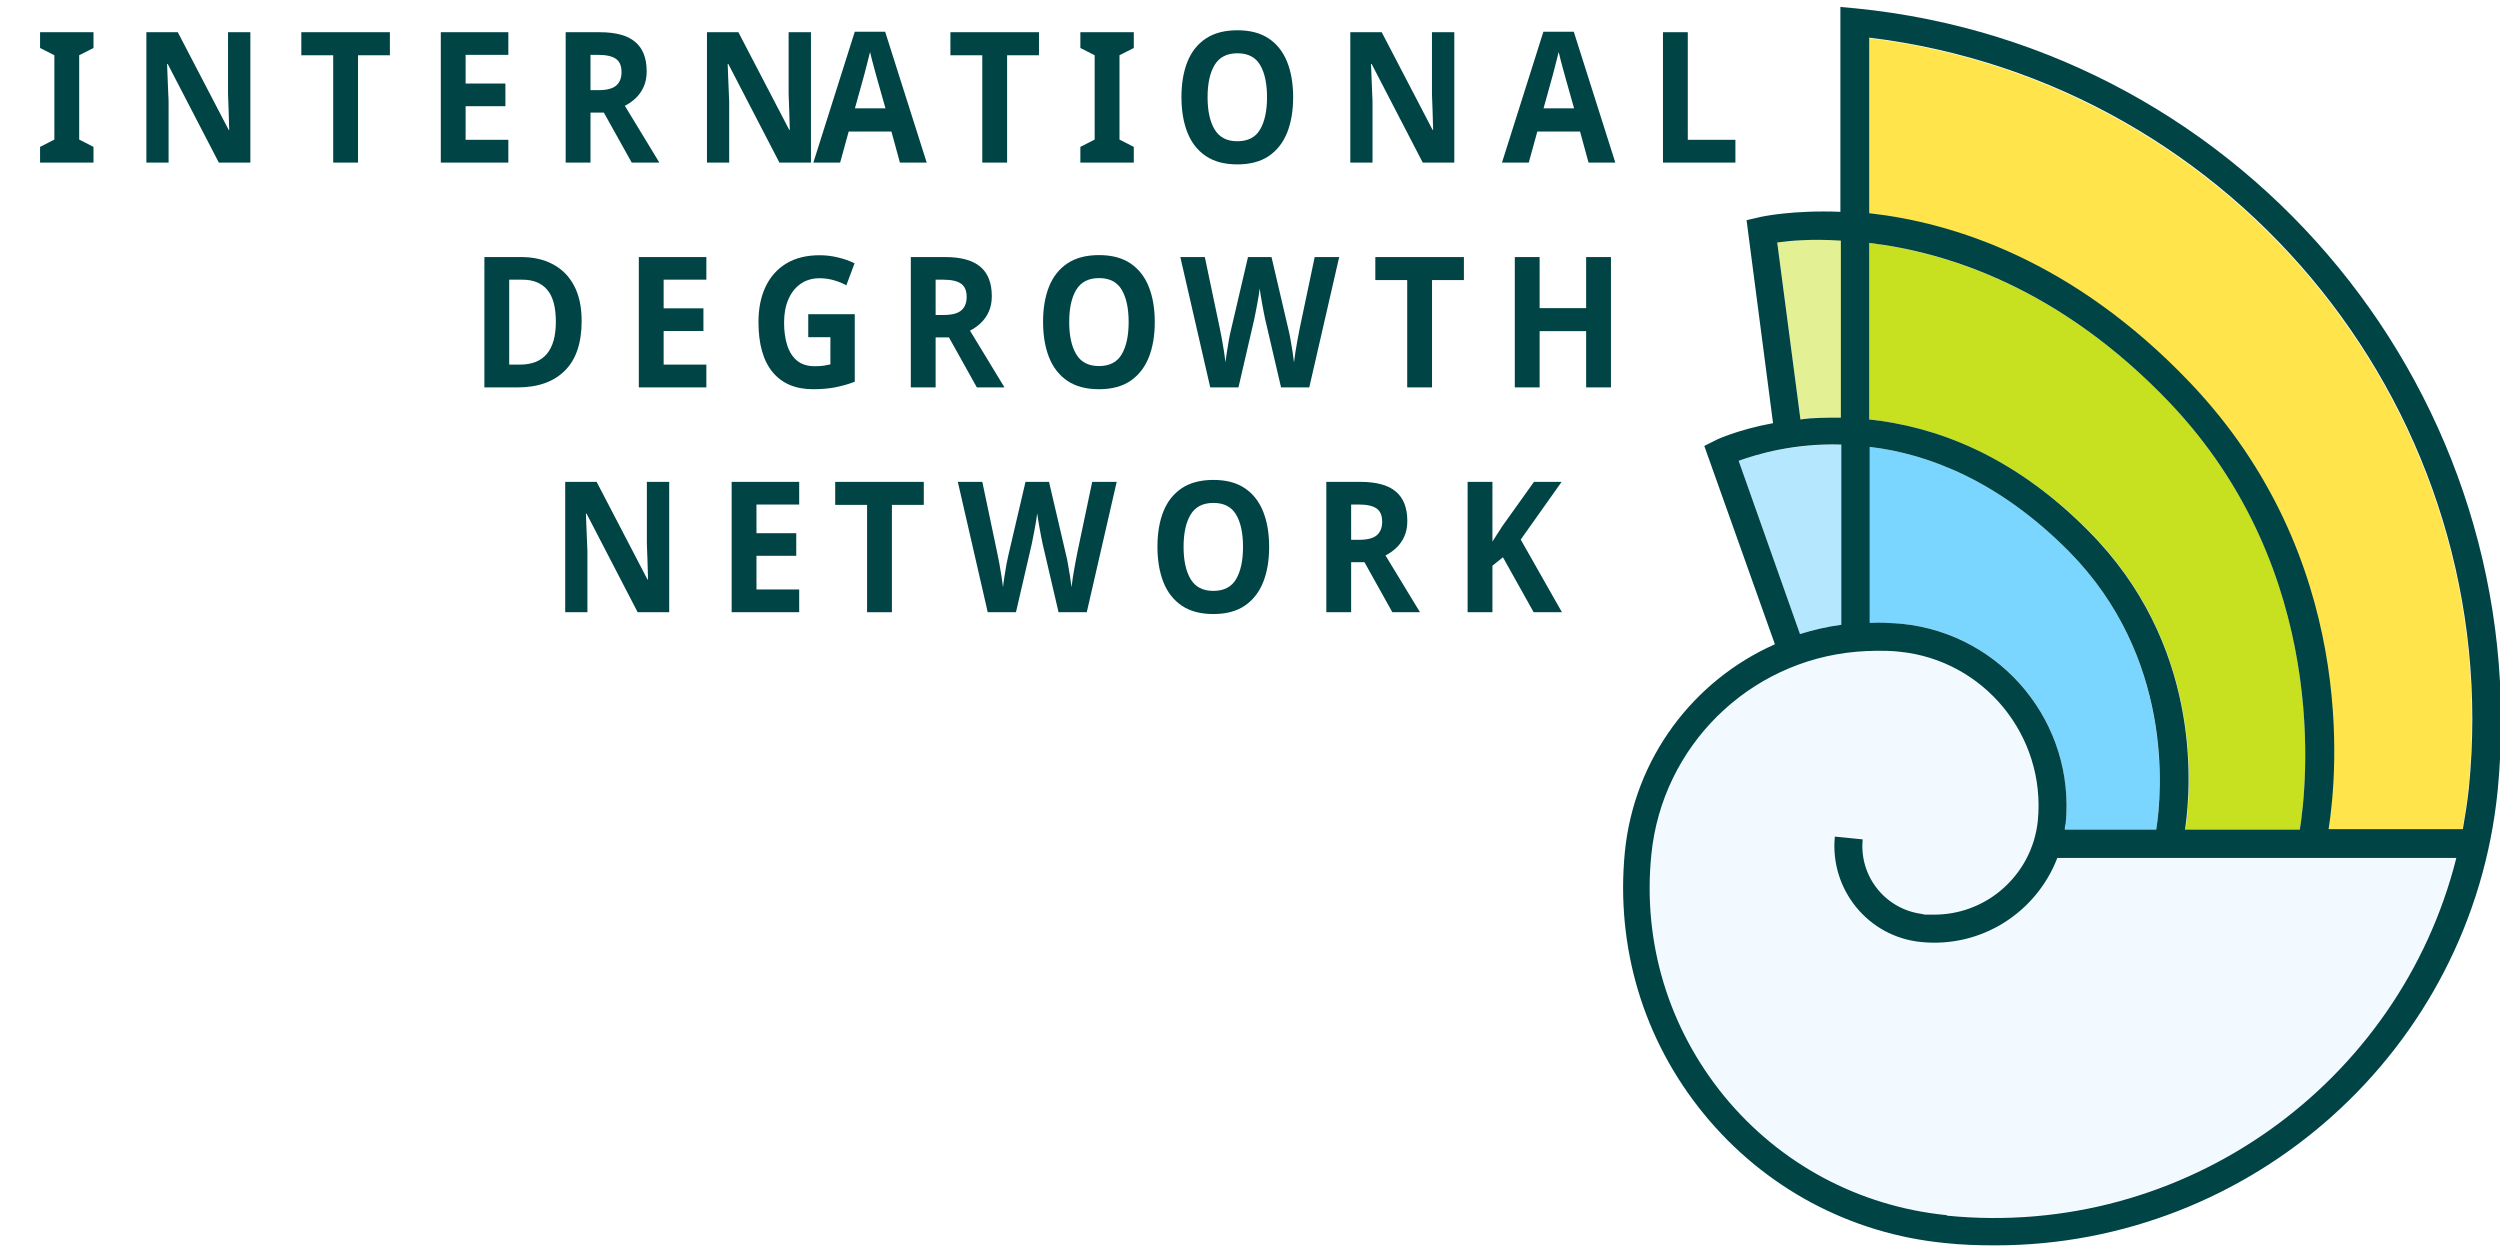
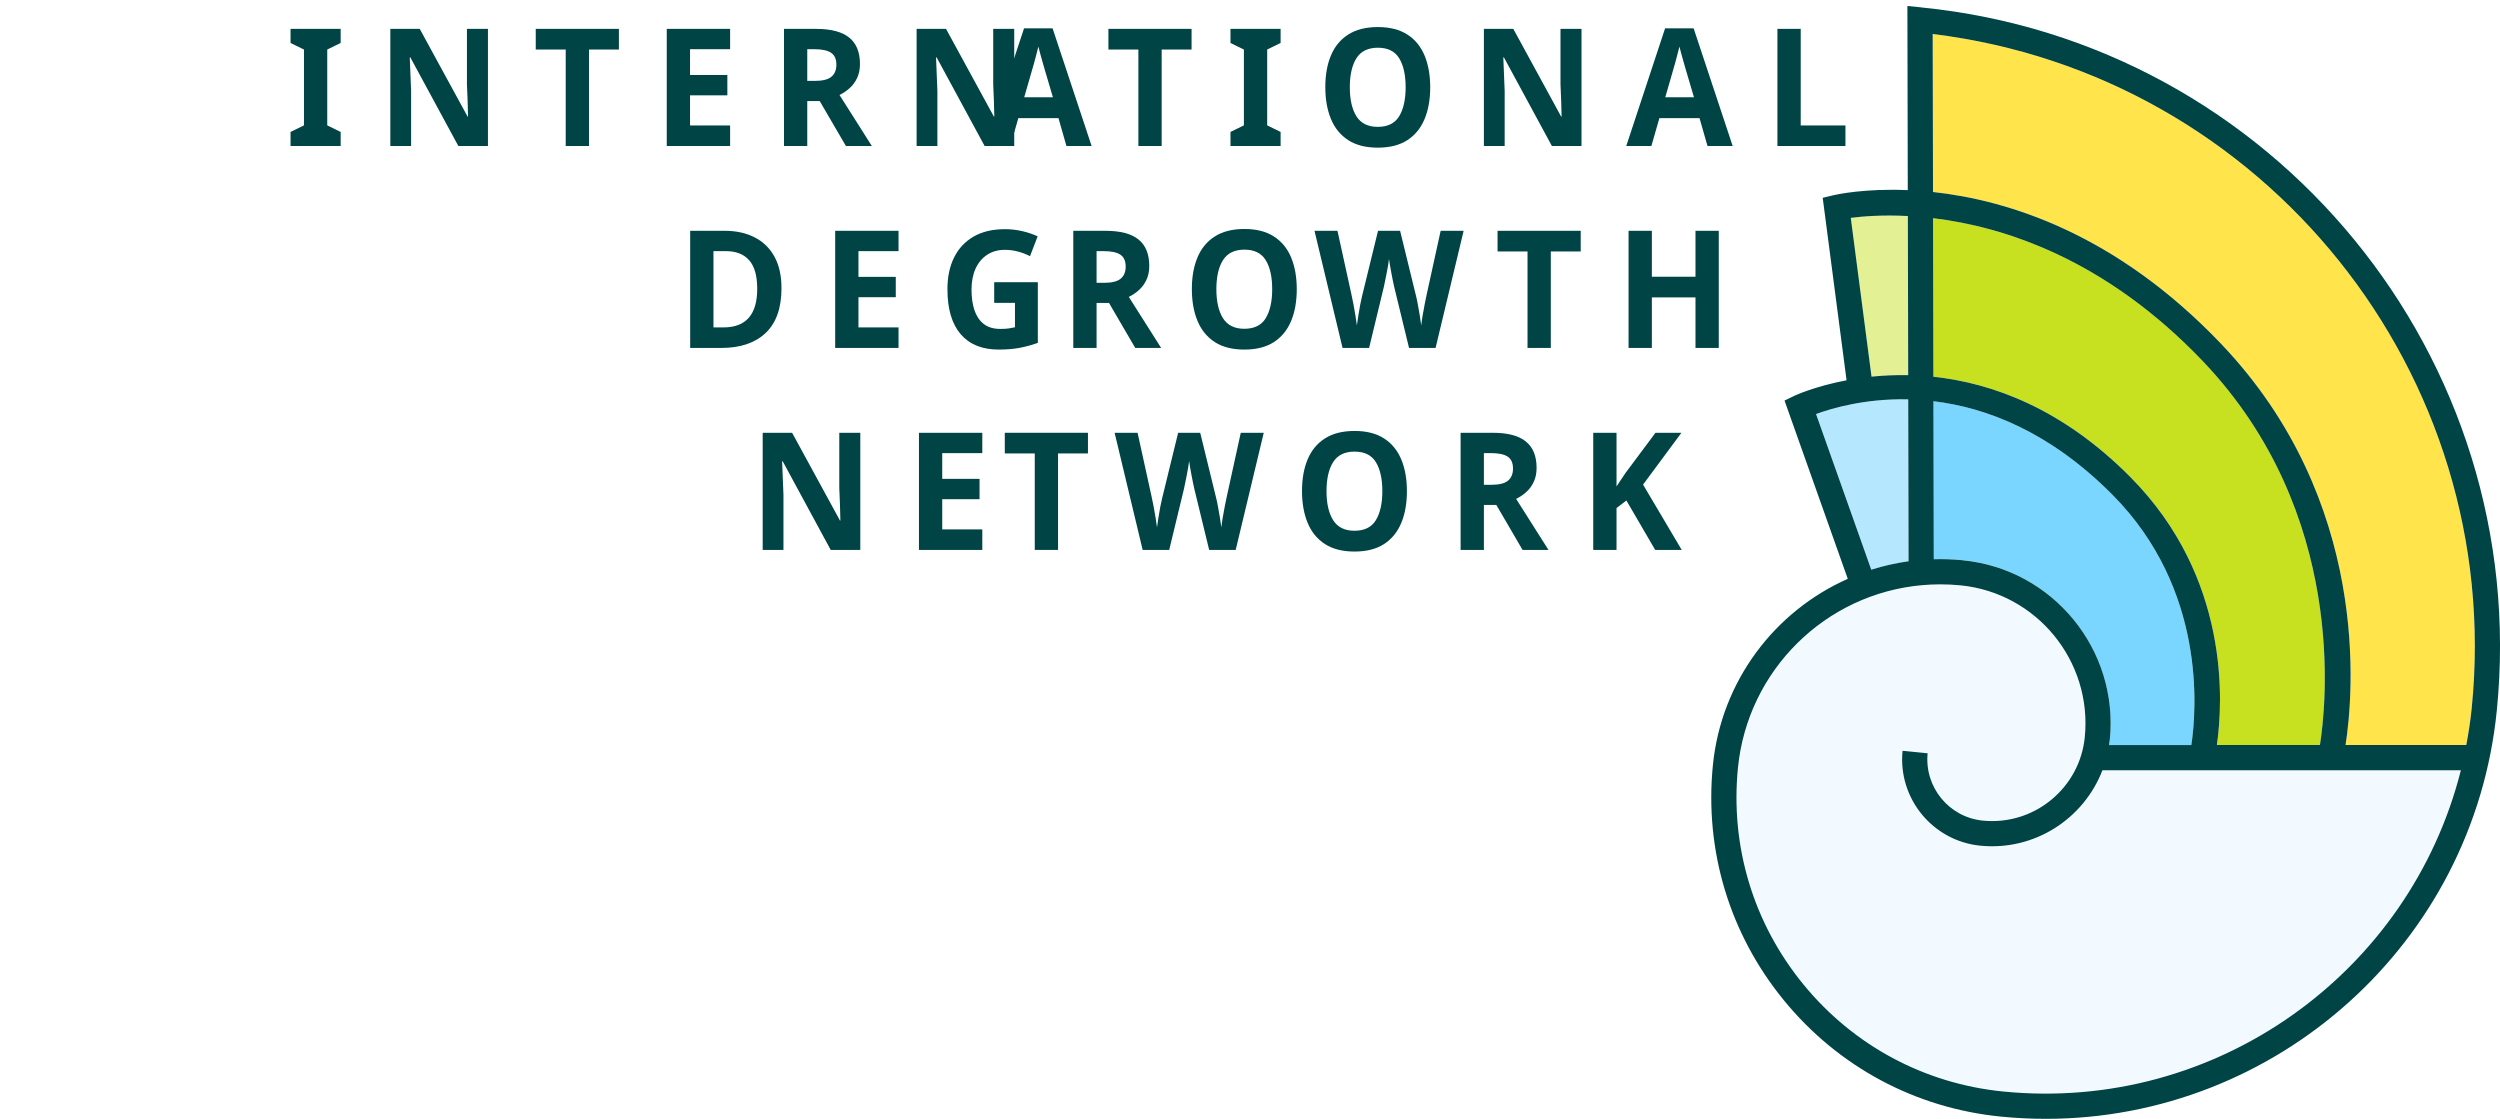
- <svg xmlns="http://www.w3.org/2000/svg" id="Layer_1" data-name="Layer 1" version="1.1" viewBox="0 0 538.2 268.2">
+ <svg xmlns="http://www.w3.org/2000/svg" id="Layer_1" viewBox="0 0 599.22 268.16">
  <defs>
-     <style>
-       .cls-1 {
-         letter-spacing: .2em;
-       }
- 
-       .cls-1, .cls-2, .cls-3, .cls-4, .cls-5, .cls-6 {
-         isolation: isolate;
-       }
- 
-       .cls-1, .cls-2, .cls-4, .cls-5, .cls-7, .cls-6 {
-         fill: #004446;
-       }
- 
-       .cls-1, .cls-2, .cls-4, .cls-5, .cls-6 {
-         font-family: CooperHewitt-Semibold, 'Cooper Hewitt';
-         font-size: 39.3px;
-         font-weight: 600;
-       }
- 
-       .cls-8 {
-         fill: #7ad5ff;
-       }
- 
-       .cls-8, .cls-9, .cls-10, .cls-11, .cls-7, .cls-12, .cls-13 {
-         stroke-width: 0px;
-       }
- 
-       .cls-9 {
-         fill: #f2faff;
-       }
- 
-       .cls-2 {
-         letter-spacing: .2em;
-       }
- 
-       .cls-10 {
-         fill: #c7e01f;
-       }
- 
-       .cls-4 {
-         letter-spacing: .2em;
-       }
- 
-       .cls-11 {
-         fill: #b5e8ff;
-       }
- 
-       .cls-5 {
-         letter-spacing: .1em;
-       }
- 
-       .cls-12 {
-         fill: #e3f094;
-       }
- 
-       .cls-13 {
-         fill: #ffe54b;
-       }
- 
-       .cls-6 {
-         letter-spacing: .2em;
-       }
-     </style>
+     <style>.cls-1{letter-spacing:.19em;}.cls-2{fill:#7ad5ff;}.cls-2,.cls-3,.cls-4,.cls-5,.cls-6,.cls-7,.cls-8{stroke-width:0px;}.cls-3{fill:#f2faff;}.cls-9{letter-spacing:.15em;}.cls-10{letter-spacing:.19em;}.cls-11{font-family:CooperHewitt-Semibold, 'Cooper Hewitt';font-size:39.33px;font-weight:600;}.cls-11,.cls-6{fill:#004446;}.cls-4{fill:#c7e01f;}.cls-12{letter-spacing:.2em;}.cls-13{letter-spacing:.19em;}.cls-5{fill:#b5e8ff;}.cls-7{fill:#e3f094;}.cls-8{fill:#ffe54b;}.cls-14{letter-spacing:.2em;}</style>
  </defs>
-   <g class="cls-3">
-     <text class="cls-6" transform="translate(7.5 35) scale(.9 1)">
-       <tspan x="0" y="0">INTERN</tspan>
-     </text>
-     <text class="cls-5" transform="translate(175.1 35) scale(.9 1)">
-       <tspan x="0" y="0">A</tspan>
-     </text>
-     <text class="cls-4" transform="translate(203.9 35) scale(.9 1)">
-       <tspan x="0" y="0">TIONAL</tspan>
-     </text>
-     <text class="cls-4" transform="translate(101.1 83.4) scale(.9 1)">
-       <tspan x="0" y="0">DEG</tspan>
-     </text>
-     <text class="cls-2" transform="translate(192.9 83.4) scale(.9 1)">
-       <tspan x="0" y="0">R</tspan>
-     </text>
-     <text class="cls-2" transform="translate(222.5 83.4) scale(.9 1)">
-       <tspan x="0" y="0">O</tspan>
-     </text>
-     <text class="cls-1" transform="translate(254.1 83.4) scale(.9 1)">
-       <tspan x="0" y="0">WTH</tspan>
-     </text>
-     <text class="cls-4" transform="translate(118.5 131.8) scale(.9 1)">
-       <tspan x="0" y="0">NE</tspan>
-     </text>
-     <text class="cls-2" transform="translate(179.1 131.8) scale(.9 1)">
-       <tspan x="0" y="0">T</tspan>
-     </text>
-     <text class="cls-6" transform="translate(206.2 131.8) scale(.9 1)">
-       <tspan x="0" y="0">WORK</tspan>
-     </text>
-   </g>
-   <path class="cls-10" d="M495.1,178.6c1.5-9.3,6.7-55.5-28.1-92-23.4-24.5-47.7-32.2-64.6-34.3v38c14.1,1.5,31,7.6,47.4,24.1,23.8,24.1,22.2,53.8,20.7,64.2h24.7Z" />
-   <path class="cls-11" d="M396.5,134.5v-38.8c-10.3-.2-18.3,2.1-22.2,3.5l13.2,37.3c2.9-.9,5.9-1.6,8.9-2h0Z" />
-   <path class="cls-12" d="M396.4,89.9v-38.2c-6.2-.3-11,0-13.8.4l5,38.1c2.7-.3,5.7-.4,8.8-.4h0Z" />
-   <path class="cls-9" d="M413.6,202.7c-11.4-1.1-19.8-11.3-18.6-22.7l6,.6c-.8,8.1,5.1,15.3,13.2,16.1.7,0,1.5.1,2.2.1,5.1,0,10.1-1.8,14.2-5.1,4.6-3.8,7.5-9.1,8.1-15.1,1.8-18.2-11.5-34.5-29.8-36.4-1.6-.2-3.3-.2-4.9-.2s-2.9,0-4.3.2c-23.3,2.1-41.9,20.4-44.2,43.7-1.9,18.9,3.7,37.3,15.7,52,12,14.7,29,23.8,47.9,25.7,51.2,5.1,97.5-28.5,109.7-77h-85.9c-4.5,11.6-16.3,19.4-29.3,18.1h0Z" />
-   <path class="cls-8" d="M444.5,178.6h19.7c1.2-8.3,3.6-37.2-18.8-59.9-15.1-15.2-30.3-21-43-22.5v37.9c2.4,0,4.8,0,7.1.2,21.5,2.1,37.3,21.4,35.2,43,0,.4-.1.9-.2,1.3h0Z" />
-   <path class="cls-13" d="M402.2,8.1v37.9c18.1,2,44,10,69.1,36.4,36,37.8,31.7,84.1,29.9,96.2h28.9c.5-2.9,1-5.9,1.3-8.9,8-80.1-49.8-151.8-129.2-161.5h0Z" />
-   <path class="cls-7" d="M399.5,1.8l-3.3-.3v44.1c-10.2-.4-16.9,1-17.6,1.2l-2.6.6,5.7,43.7c-7.6,1.4-12.3,3.6-12.4,3.7l-2.4,1.2,15.2,42.7c-17.6,7.8-30.3,24.6-32.3,44.7-2,20.5,4,40.5,17,56.4,13,15.9,31.5,25.8,51.9,27.8,3.6.4,7.3.5,10.9.5,55.1,0,102.5-41.9,108.1-97.9C545.9,85.8,484,10.2,399.5,1.8h0ZM396.3,51.8v38.1c-3.1,0-6,0-8.7.4l-5-38.1c2.8-.4,7.5-.8,13.7-.4h0ZM374.3,99.2c3.9-1.4,11.8-3.8,22.1-3.5v38.8c-3,.4-6,1.1-8.9,2l-13.2-37.3h0ZM419.1,261.6c-18.9-1.9-35.9-11-47.9-25.6-12-14.7-17.6-33.1-15.7-52,2.3-23.3,20.9-41.7,44.2-43.7,1.4-.1,2.8-.2,4.3-.2s3.3,0,4.9.2c18.2,1.8,31.6,18.1,29.8,36.4-.6,5.9-3.5,11.3-8.1,15.1-4,3.3-9,5.1-14.2,5.1s-1.5,0-2.2-.1c-8.1-.8-14-8-13.2-16.1l-6-.6c-1.1,11.4,7.2,21.6,18.6,22.7,13,1.3,24.8-6.4,29.3-18.1h85.9c-12.2,48.5-58.5,82.1-109.7,77h0ZM449.7,114.4c-16.4-16.6-33.2-22.6-47.3-24.1v-38c16.9,2,41.2,9.8,64.6,34.3,34.8,36.5,29.6,82.8,28.1,92h-24.7c1.5-10.3,3.2-40.1-20.7-64.2h0ZM409.5,134.3c-2.3-.2-4.7-.3-7-.2v-37.9c12.6,1.5,27.8,7.3,42.9,22.5,22.4,22.7,20.1,51.6,18.8,59.9h-19.7c0-.4.1-.9.2-1.3,2.1-21.5-13.6-40.8-35.2-43h0ZM531.5,169.6c-.3,3-.8,6-1.3,8.9h-28.9c1.9-12.1,6.2-58.4-29.9-96.2-25.1-26.3-51-34.4-69-36.4V8.1c79.4,9.7,137.1,81.5,129.1,161.5h0Z" />
+   <text class="cls-11" transform="translate(68.45 35) scale(.94 1)">
+     <tspan class="cls-14" x="0" y="0">INTERN</tspan>
+     <tspan class="cls-9" x="178.39" y="0">A</tspan>
+     <tspan class="cls-14" x="209.03" y="0">TIONAL</tspan>
+     <tspan class="cls-14" x="99.62" y="48.4">DEG</tspan>
+     <tspan class="cls-10" x="197.31" y="48.4">R</tspan>
+     <tspan class="cls-1" x="228.81" y="48.4">O</tspan>
+     <tspan class="cls-14" x="262.36" y="48.4">WTH</tspan>
+     <tspan class="cls-14" x="118.11" y="96.81">NE</tspan>
+     <tspan class="cls-13" x="182.61" y="96.81">T</tspan>
+     <tspan class="cls-12" x="211.39" y="96.81">WORK</tspan>
+   </text>
+   <path class="cls-4" d="M556.07,178.57c1.47-9.26,6.71-55.54-28.09-92.02-23.37-24.49-47.67-32.22-64.64-34.26l.08,38.01c14.04,1.49,30.9,7.56,47.28,24.11,23.85,24.1,22.15,53.83,20.67,64.16h24.7Z" />
+   <path class="cls-5" d="M457.46,134.54l-.08-38.81c-10.26-.23-18.24,2.09-22.09,3.52l13.24,37.32c2.88-.91,5.87-1.6,8.94-2.02Z" />
+   <path class="cls-7" d="M457.37,89.92l-.08-38.15c-6.17-.32-10.93.08-13.69.44l4.97,38.06c2.71-.28,5.66-.42,8.79-.36Z" />
+   <path class="cls-3" d="M474.63,202.69c-11.4-1.14-19.75-11.34-18.62-22.74l6.01.6c-.8,8.09,5.12,15.32,13.21,16.13.74.07,1.48.11,2.22.11,5.15,0,10.11-1.75,14.16-5.06,4.62-3.78,7.49-9.14,8.08-15.08,1.82-18.23-11.54-34.54-29.77-36.36-1.63-.16-3.27-.24-4.9-.24-1.43,0-2.85.06-4.27.19-23.28,2.05-41.87,20.44-44.19,43.74-1.88,18.86,3.7,37.32,15.7,51.98,12.01,14.66,29,23.78,47.86,25.65,51.16,5.07,97.48-28.54,109.7-77h-85.91c-4.48,11.64-16.3,19.37-29.29,18.08Z" />
+   <path class="cls-2" d="M505.49,178.57h19.74c1.24-8.3,3.61-37.24-18.84-59.92-15.07-15.23-30.3-20.98-42.98-22.5l.08,37.88c2.33-.07,4.68.02,7.02.25,21.54,2.15,37.32,21.42,35.18,42.96-.04.45-.13.88-.2,1.32Z" />
+   <path class="cls-8" d="M463.24,8.15l.08,37.87c18.03,1.96,43.88,10.01,69.02,36.36,36.03,37.77,31.74,84.09,29.86,96.19h28.94c.55-2.93,1.01-5.9,1.31-8.92,7.98-80.05-49.75-151.79-129.21-161.5Z" />
+   <path class="cls-6" d="M460.51,1.77l-3.33-.33.09,44.13c-10.34-.44-17.02,1.04-17.74,1.21l-2.65.63,5.72,43.74c-7.6,1.44-12.29,3.62-12.43,3.68l-2.44,1.18,15.16,42.73c-17.6,7.81-30.34,24.6-32.33,44.65-2.04,20.46,4.01,40.49,17.04,56.4,13.03,15.91,31.47,25.8,51.93,27.84,3.65.36,7.26.54,10.86.54,55.12,0,102.49-41.93,108.07-97.91,8.42-84.48-53.46-160.06-137.95-168.48ZM457.29,51.77l.08,38.15c-3.13-.06-6.08.08-8.79.36l-4.97-38.06c2.75-.36,7.52-.76,13.69-.44ZM435.29,99.24c3.86-1.42,11.83-3.75,22.09-3.52l.08,38.81c-3.07.43-6.05,1.11-8.94,2.02l-13.24-37.32ZM480.13,261.62c-18.86-1.88-35.85-10.99-47.86-25.65-12.01-14.66-17.58-33.12-15.7-51.98,2.32-23.3,20.9-41.69,44.19-43.74,1.41-.12,2.84-.19,4.27-.19,1.63,0,3.27.08,4.9.24,18.23,1.82,31.58,18.12,29.77,36.36-.59,5.94-3.46,11.29-8.08,15.08-4.04,3.31-9,5.06-14.16,5.06-.74,0-1.48-.04-2.22-.11-8.09-.81-14.01-8.04-13.21-16.13l-6.01-.6c-1.14,11.4,7.22,21.6,18.62,22.74,12.99,1.3,24.81-6.44,29.29-18.08h85.91c-12.22,48.47-58.54,82.08-109.7,77ZM510.69,114.41c-16.38-16.55-33.24-22.61-47.28-24.11l-.08-38.01c16.97,2.04,41.27,9.77,64.64,34.26,34.8,36.48,29.57,82.76,28.09,92.02h-24.7c1.48-10.33,3.18-40.06-20.67-64.16ZM470.52,134.29c-2.33-.23-4.69-.32-7.02-.25l-.08-37.88c12.67,1.52,27.9,7.27,42.98,22.5,22.44,22.67,20.08,51.61,18.84,59.92h-19.74c.06-.44.15-.87.2-1.32,2.15-21.54-13.63-40.82-35.18-42.96ZM592.45,169.65c-.3,3.02-.76,5.99-1.31,8.92h-28.94c1.88-12.1,6.17-58.42-29.86-96.19-25.14-26.35-50.99-34.4-69.02-36.36l-.08-37.87c79.46,9.71,137.19,81.45,129.21,161.5Z" />
</svg>
